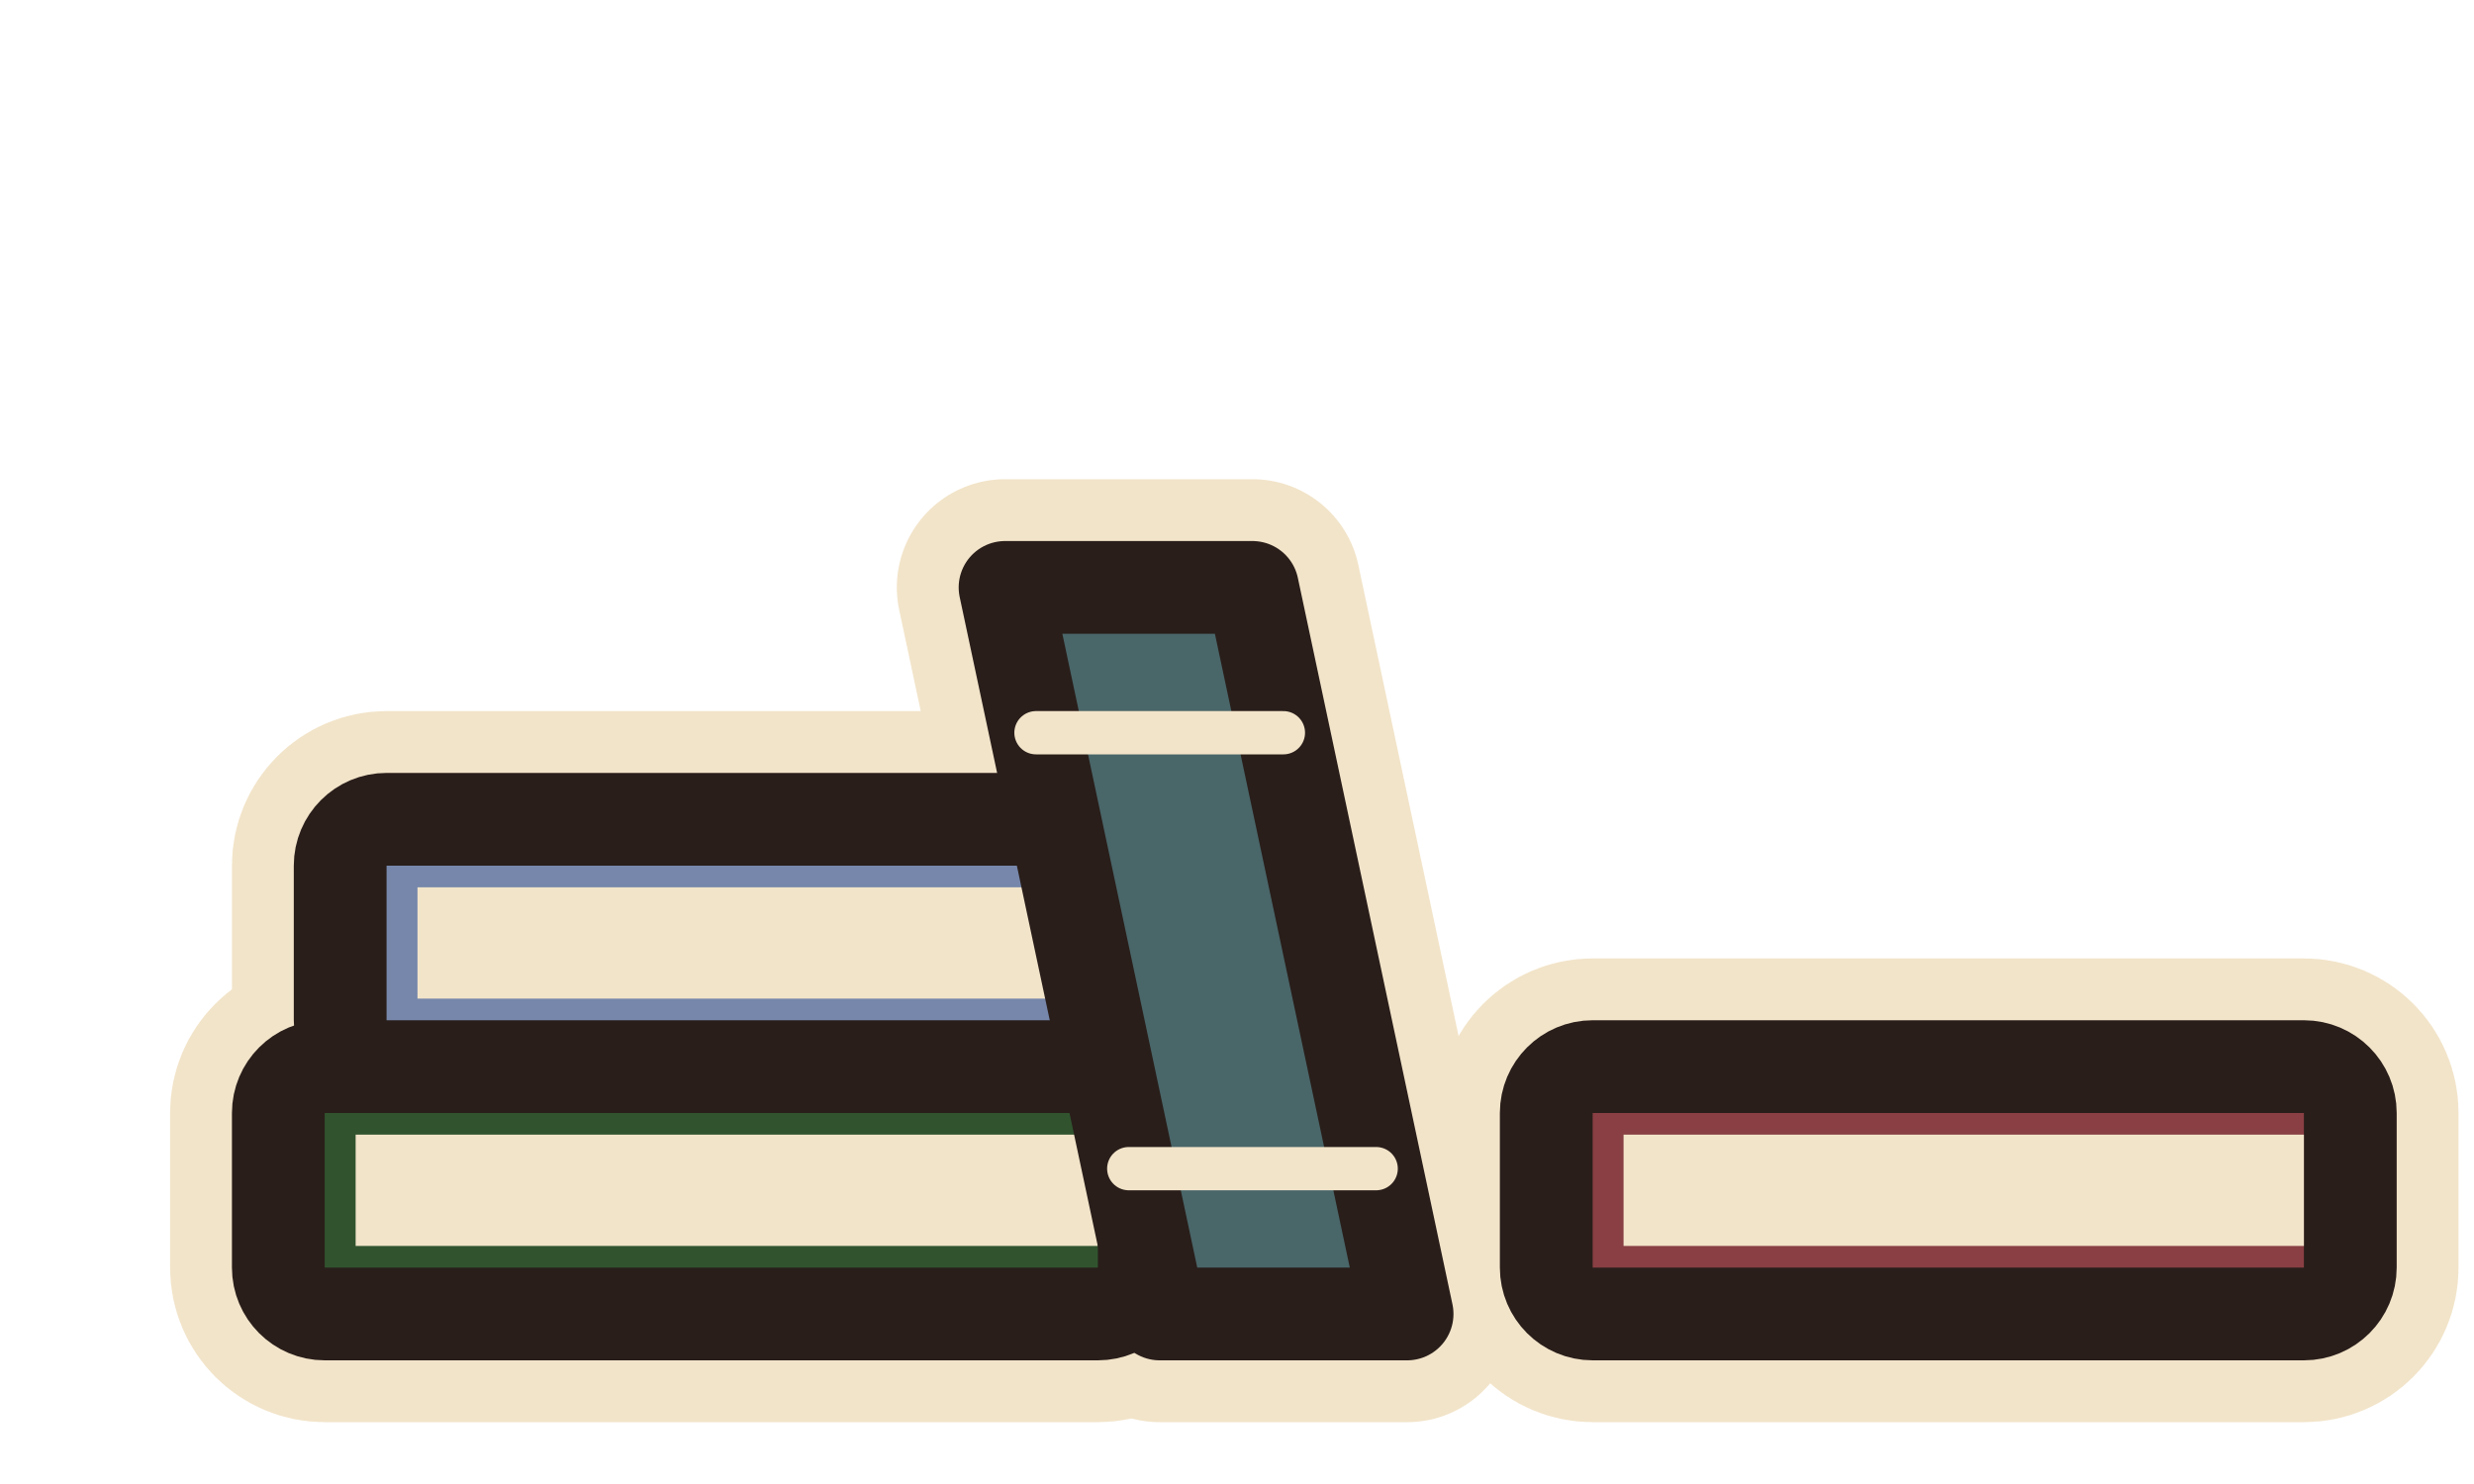
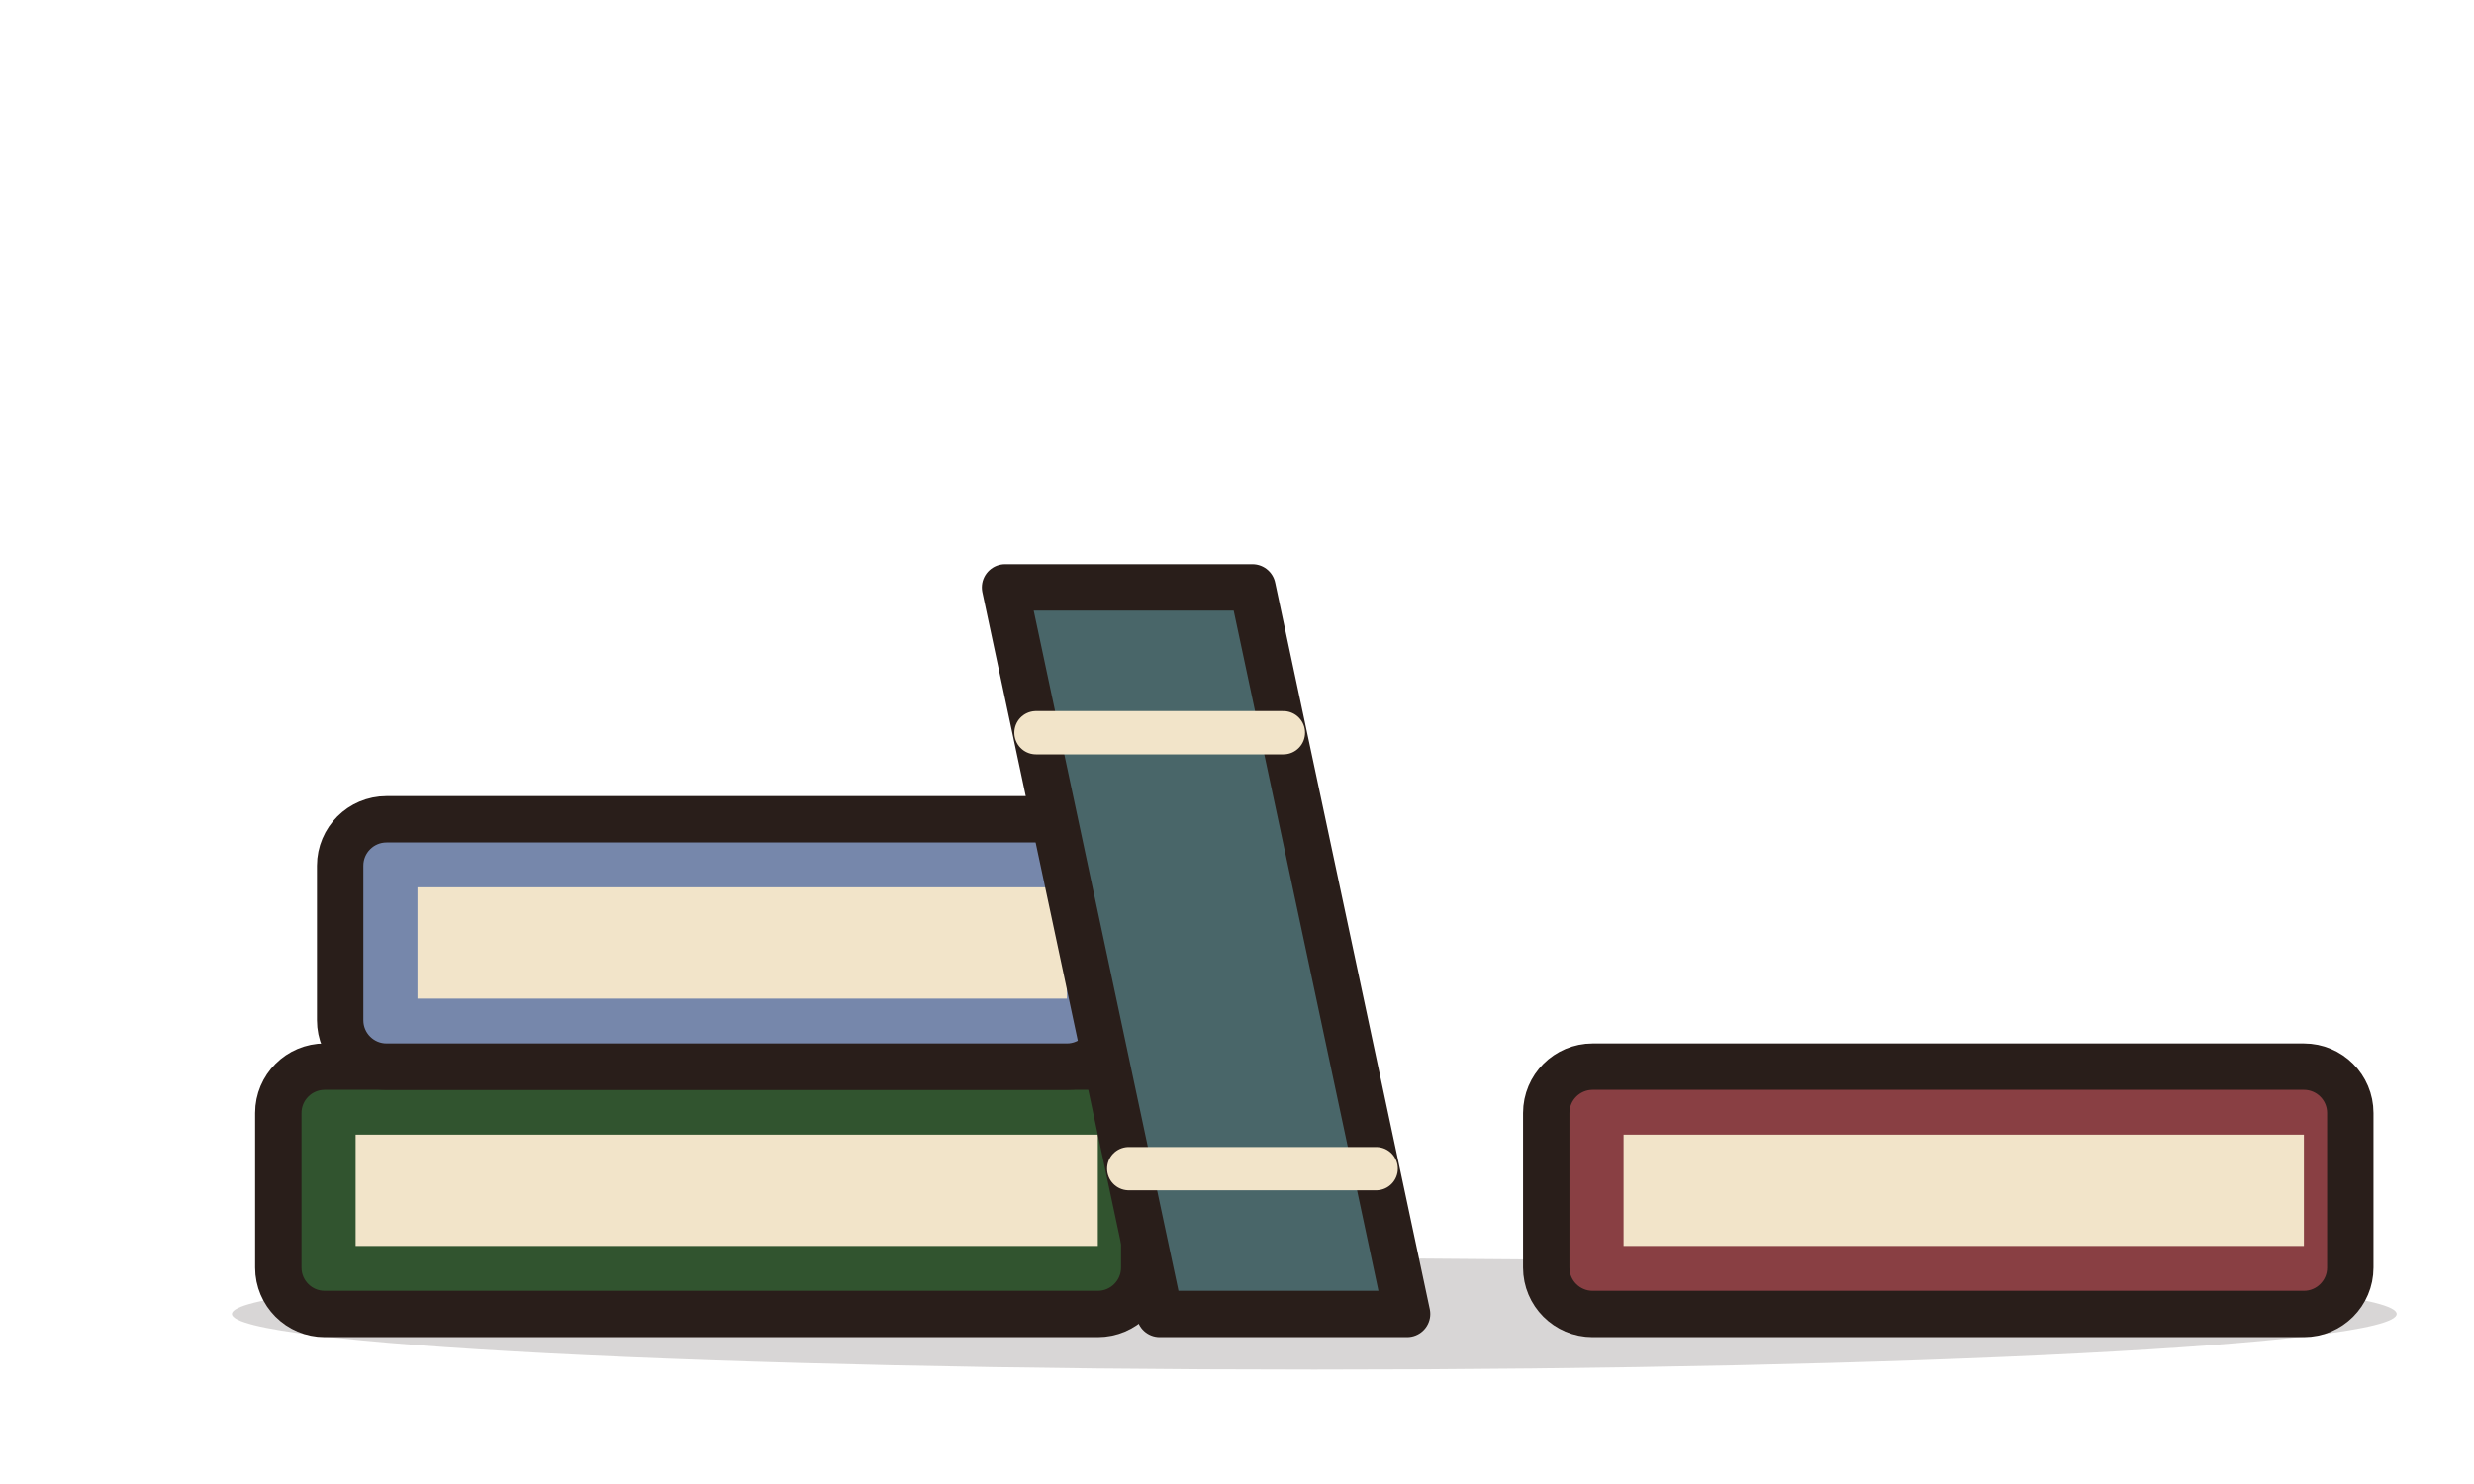
<svg xmlns="http://www.w3.org/2000/svg" viewBox="0 0 80 48" width="80" height="48">
-   <g fill="#f2e4c9" stroke="#f2e4c9" stroke-width="7" stroke-linejoin="round" stroke-linecap="round">
-     <rect x="9" y="34.5" width="28" height="8" rx="1.5" />
-     <rect x="11" y="26.5" width="25" height="8" rx="1.5" />
-     <rect x="50" y="34.5" width="26" height="8" rx="1.5" />
-     <path d="M 37.5,42.5 L 45.5,42.5 L 40.5,19 L 32.5,19 Z" />
-   </g>
-   <g stroke="#291e1a" stroke-width="3" stroke-linejoin="round" stroke-linecap="round">
+   <ellipse cx="42.5" cy="42.5" rx="35" ry="1.8" fill="#291e1a" opacity="0.18" />
+   <g stroke="#291e1a" stroke-width="1.5" stroke-linejoin="round" stroke-linecap="round">
    <rect x="9" y="34.5" width="28" height="8" rx="1.5" fill="#31542f" />
    <rect x="11.5" y="36.7" width="24" height="3.6" fill="#f2e4c9" stroke="none" />
    <rect x="11" y="26.5" width="25" height="8" rx="1.5" fill="#7687ab" />
    <rect x="13.5" y="28.7" width="21" height="3.6" fill="#f2e4c9" stroke="none" />
    <rect x="50" y="34.5" width="26" height="8" rx="1.5" fill="#893f43" />
    <rect x="52.5" y="36.7" width="22" height="3.6" fill="#f2e4c9" stroke="none" />
    <path d="M 37.5,42.5 L 45.5,42.5 L 40.5,19 L 32.5,19 Z" fill="#496669" />
    <path d="M 36.5,37.8 L 44.5,37.8 M 33.5,23.7 L 41.5,23.7" fill="none" stroke="#f2e4c9" stroke-width="1.4" />
  </g>
</svg>
